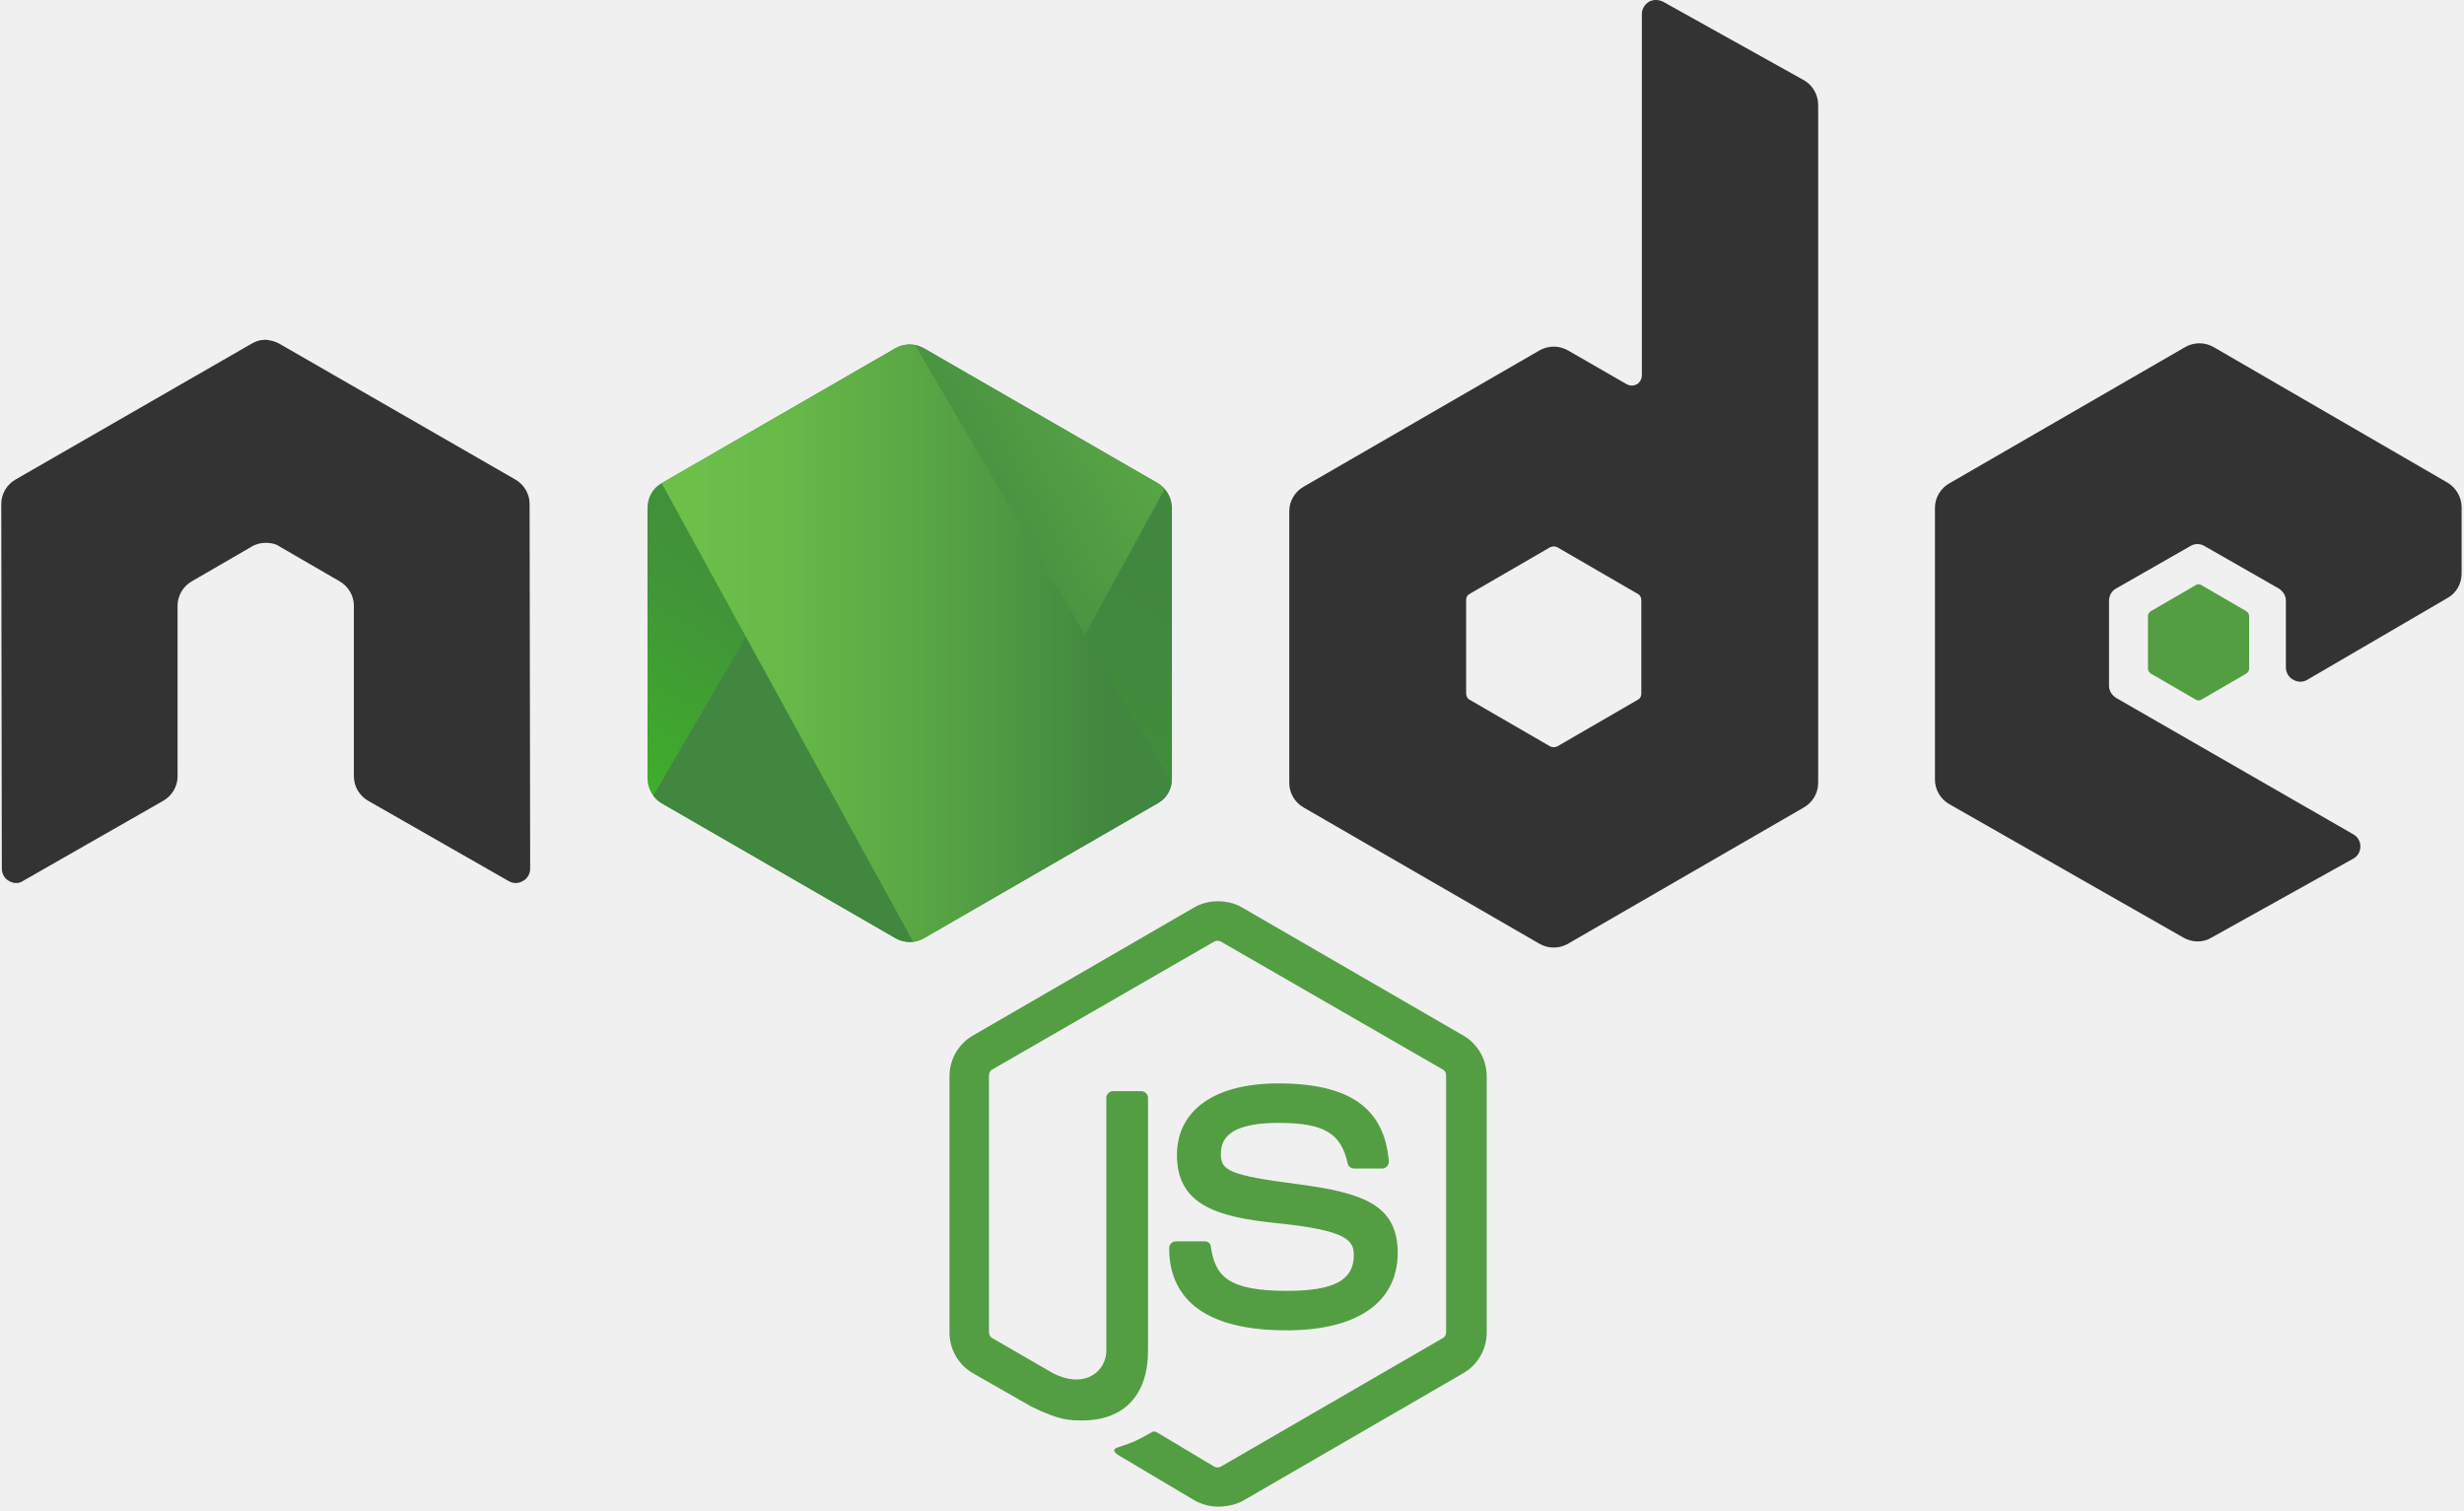
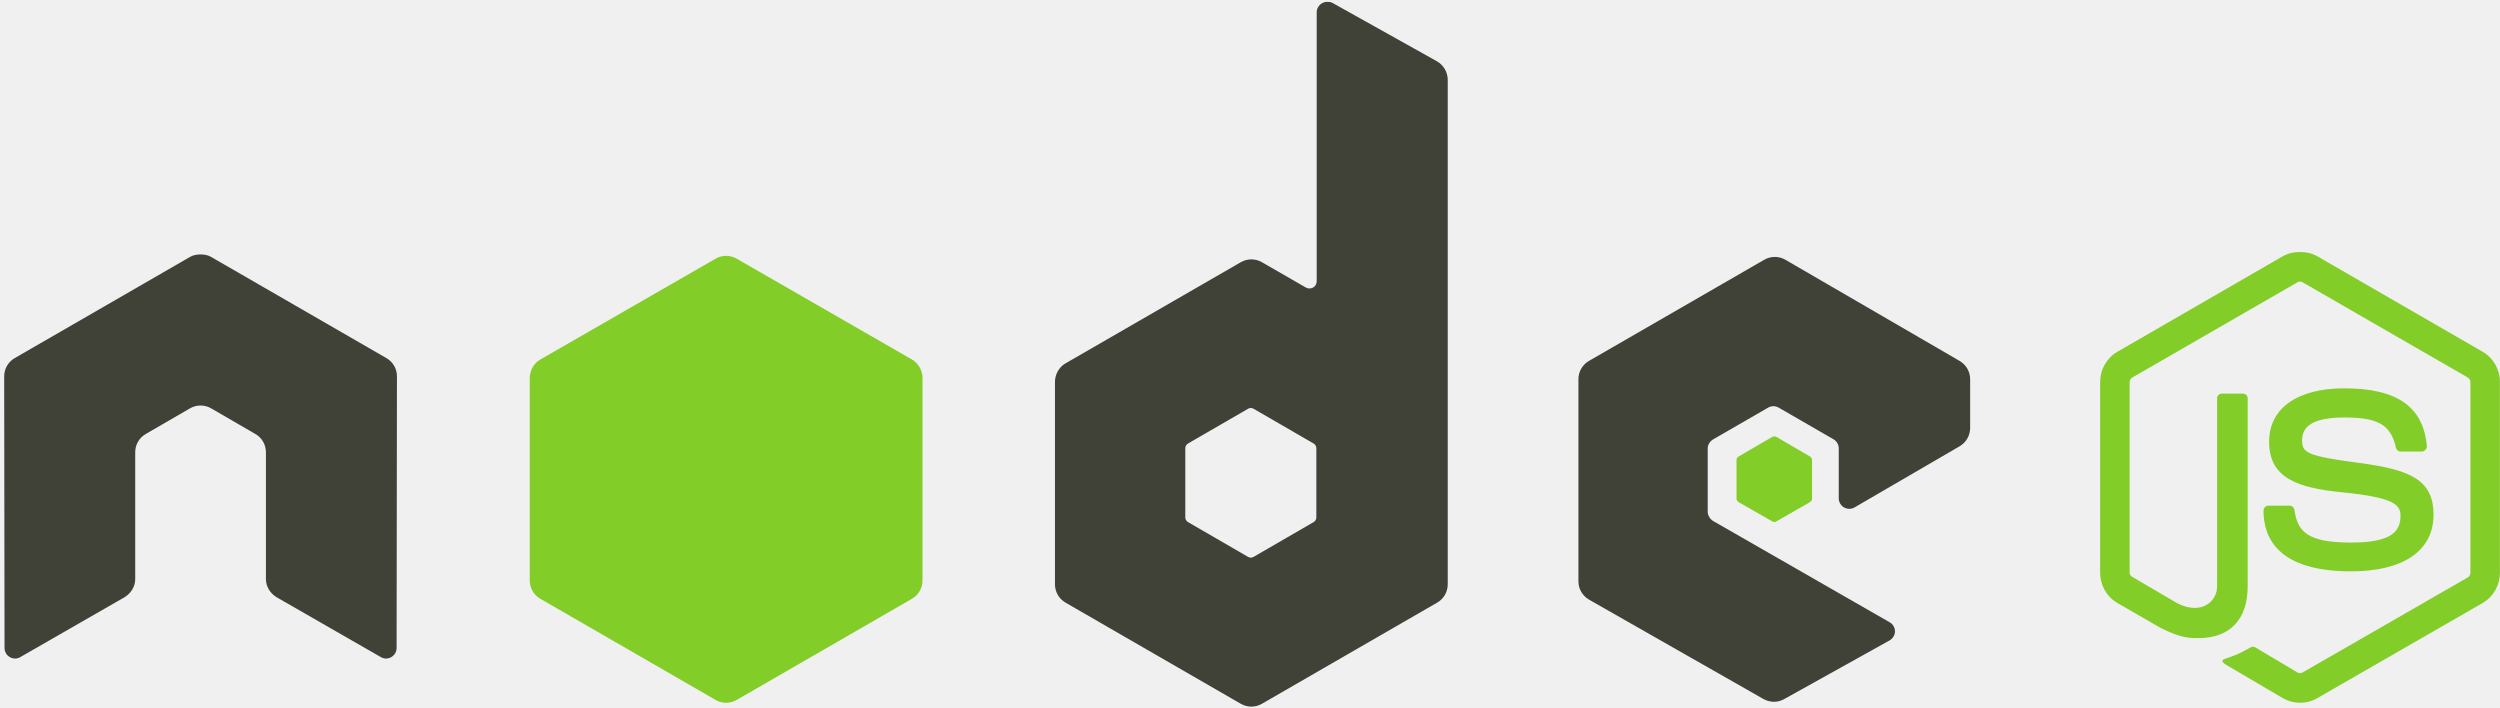
- <svg xmlns="http://www.w3.org/2000/svg" xmlns:xlink="http://www.w3.org/1999/xlink" width="2500" height="1533" viewBox="0 0 512 314" preserveAspectRatio="xMidYMid">
-   <defs>
-     <linearGradient x1="68.188%" y1="17.487%" x2="27.823%" y2="89.755%" id="b">
-       <stop stop-color="#41873F" offset="0%" />
-       <stop stop-color="#418B3D" offset="32.88%" />
-       <stop stop-color="#419637" offset="63.52%" />
-       <stop stop-color="#3FA92D" offset="93.19%" />
-       <stop stop-color="#3FAE2A" offset="100%" />
-     </linearGradient>
-     <path id="a" d="M57.903 1.85a5.957 5.957 0 0 0-5.894 0L3.352 29.933c-1.85 1.04-2.89 3.005-2.89 5.085v56.286c0 2.08 1.156 4.045 2.89 5.085l48.657 28.085a5.957 5.957 0 0 0 5.894 0l48.658-28.085c1.849-1.04 2.89-3.005 2.89-5.085V35.019c0-2.08-1.157-4.045-2.89-5.085L57.903 1.85z" />
-     <linearGradient x1="43.277%" y1="55.169%" x2="159.245%" y2="-18.306%" id="d">
-       <stop stop-color="#41873F" offset="13.76%" />
-       <stop stop-color="#54A044" offset="40.32%" />
-       <stop stop-color="#66B848" offset="71.36%" />
-       <stop stop-color="#6CC04A" offset="90.81%" />
-     </linearGradient>
-     <linearGradient x1="-4413.77%" y1="13.43%" x2="5327.93%" y2="13.43%" id="e">
-       <stop stop-color="#6CC04A" offset="9.192%" />
-       <stop stop-color="#66B848" offset="28.64%" />
-       <stop stop-color="#54A044" offset="59.68%" />
-       <stop stop-color="#41873F" offset="86.24%" />
-     </linearGradient>
-     <linearGradient x1="-4.389%" y1="49.997%" x2="101.499%" y2="49.997%" id="f">
-       <stop stop-color="#6CC04A" offset="9.192%" />
-       <stop stop-color="#66B848" offset="28.64%" />
-       <stop stop-color="#54A044" offset="59.68%" />
-       <stop stop-color="#41873F" offset="86.24%" />
-     </linearGradient>
-     <linearGradient x1="-9713.77%" y1="36.21%" x2="27.93%" y2="36.21%" id="g">
-       <stop stop-color="#6CC04A" offset="9.192%" />
-       <stop stop-color="#66B848" offset="28.64%" />
-       <stop stop-color="#54A044" offset="59.68%" />
-       <stop stop-color="#41873F" offset="86.24%" />
-     </linearGradient>
-     <linearGradient x1="-103.861%" y1="50.275%" x2="100.797%" y2="50.275%" id="h">
-       <stop stop-color="#6CC04A" offset="9.192%" />
-       <stop stop-color="#66B848" offset="28.64%" />
-       <stop stop-color="#54A044" offset="59.68%" />
-       <stop stop-color="#41873F" offset="86.24%" />
-     </linearGradient>
-     <linearGradient x1="130.613%" y1="-211.069%" x2="4.393%" y2="201.605%" id="i">
-       <stop stop-color="#41873F" offset="0%" />
-       <stop stop-color="#418B3D" offset="32.88%" />
-       <stop stop-color="#419637" offset="63.52%" />
-       <stop stop-color="#3FA92D" offset="93.19%" />
-       <stop stop-color="#3FAE2A" offset="100%" />
-     </linearGradient>
-   </defs>
-   <g fill="none">
-     <path d="M253.11 313.094c-1.733 0-3.351-.462-4.854-1.271l-15.371-9.13c-2.312-1.272-1.156-1.734-.462-1.965 3.12-1.04 3.698-1.272 6.934-3.12.347-.232.81-.116 1.156.115l11.789 7.05c.462.231 1.04.231 1.386 0l46.115-26.698c.462-.231.694-.694.694-1.271v-53.28c0-.579-.232-1.04-.694-1.272l-46.115-26.582c-.462-.232-1.04-.232-1.386 0l-46.115 26.582c-.462.231-.694.809-.694 1.271v53.28c0 .463.232 1.04.694 1.272l12.598 7.281c6.819 3.467 11.095-.578 11.095-4.623v-52.587c0-.693.578-1.387 1.387-1.387h5.894c.694 0 1.387.578 1.387 1.387v52.587c0 9.13-4.97 14.447-13.638 14.447-2.658 0-4.738 0-10.633-2.89l-12.135-6.934c-3.005-1.733-4.854-4.97-4.854-8.437v-53.28c0-3.467 1.849-6.704 4.854-8.437l46.114-26.698c2.89-1.618 6.82-1.618 9.709 0l46.114 26.698c3.005 1.733 4.855 4.97 4.855 8.437v53.28c0 3.467-1.85 6.704-4.855 8.437l-46.114 26.698c-1.503.694-3.236 1.04-4.854 1.04zm14.216-36.637c-20.225 0-24.386-9.246-24.386-17.105 0-.694.578-1.387 1.387-1.387h6.01c.693 0 1.271.462 1.271 1.156.925 6.125 3.583 9.13 15.834 9.13 9.708 0 13.87-2.196 13.87-7.397 0-3.005-1.157-5.2-16.297-6.703-12.598-1.272-20.457-4.045-20.457-14.1 0-9.362 7.86-14.91 21.035-14.91 14.793 0 22.075 5.086 23 16.18 0 .348-.116.694-.347 1.041-.232.231-.578.462-.925.462h-6.01c-.578 0-1.156-.462-1.271-1.04-1.387-6.356-4.97-8.437-14.447-8.437-10.633 0-11.905 3.699-11.905 6.472 0 3.352 1.503 4.392 15.834 6.241 14.216 1.85 20.92 4.508 20.92 14.447-.116 10.171-8.437 15.95-23.116 15.95z" fill="#539E43" />
-     <path d="M110.028 104.712c0-2.08-1.156-4.046-3.005-5.086l-49.004-28.2c-.81-.463-1.734-.694-2.658-.81h-.463c-.924 0-1.849.347-2.658.81l-49.004 28.2c-1.85 1.04-3.005 3.005-3.005 5.086l.116 75.817c0 1.04.578 2.08 1.502 2.543.925.578 2.08.578 2.89 0l29.125-16.643c1.849-1.04 3.005-3.005 3.005-5.085v-35.482c0-2.08 1.155-4.045 3.005-5.085l12.366-7.166c.925-.578 1.965-.81 3.005-.81 1.04 0 2.08.232 2.89.81l12.366 7.166c1.85 1.04 3.005 3.004 3.005 5.085v35.482c0 2.08 1.156 4.045 3.005 5.085l29.125 16.643c.925.578 2.08.578 3.005 0 .925-.463 1.503-1.503 1.503-2.543l-.116-75.817zM345.571.347c-.924-.463-2.08-.463-2.89 0-.924.578-1.502 1.502-1.502 2.542v75.125c0 .693-.346 1.386-1.04 1.849-.693.346-1.387.346-2.08 0l-12.251-7.05a5.957 5.957 0 0 0-5.895 0l-49.004 28.316c-1.849 1.04-3.005 3.005-3.005 5.085v56.516c0 2.08 1.156 4.046 3.005 5.086l49.004 28.316a5.957 5.957 0 0 0 5.895 0l49.004-28.316c1.849-1.04 3.005-3.005 3.005-5.086V21.844c0-2.196-1.156-4.16-3.005-5.201L345.572.347zm-4.507 143.776c0 .578-.231 1.04-.694 1.271l-16.758 9.708a1.714 1.714 0 0 1-1.503 0l-16.758-9.708c-.463-.231-.694-.809-.694-1.271v-19.417c0-.578.231-1.04.694-1.271l16.758-9.709a1.714 1.714 0 0 1 1.503 0l16.758 9.709c.463.23.694.809.694 1.271v19.417zM508.648 124.244c1.85-1.04 2.89-3.005 2.89-5.086v-13.753c0-2.08-1.156-4.045-2.89-5.085l-48.657-28.2a5.957 5.957 0 0 0-5.894 0l-49.004 28.315c-1.85 1.04-3.005 3.005-3.005 5.086v56.516c0 2.08 1.155 4.045 3.005 5.085l48.657 27.738c1.85 1.04 4.045 1.04 5.779 0L489 178.45c.925-.463 1.503-1.503 1.503-2.543 0-1.04-.578-2.08-1.503-2.543l-49.235-28.316c-.924-.577-1.502-1.502-1.502-2.542v-17.683c0-1.04.578-2.08 1.502-2.543l15.372-8.784a2.821 2.821 0 0 1 3.005 0l15.371 8.784c.925.578 1.503 1.502 1.503 2.543v13.869c0 1.04.578 2.08 1.502 2.542.925.578 2.08.578 3.005 0l29.125-16.99z" fill="#333" />
-     <path d="M456.293 121.586a1.05 1.05 0 0 1 1.155 0l9.362 5.432c.347.23.578.577.578 1.04v10.864c0 .462-.231.809-.578 1.04l-9.362 5.432a1.05 1.05 0 0 1-1.155 0l-9.362-5.432c-.347-.231-.578-.578-.578-1.04v-10.864c0-.463.231-.81.578-1.04l9.362-5.432z" fill="#539E43" />
-     <g transform="translate(134.068 70.501)">
-       <mask id="c" fill="#fff">
-         <use xlink:href="#a" />
-       </mask>
-       <use fill="url(#b)" xlink:href="#a" />
-       <g mask="url(#c)">
-         <path d="M51.893 1.85L3.121 29.933C1.27 30.974 0 32.94 0 35.02v56.286c0 1.387.578 2.658 1.502 3.698L56.285 1.156c-1.387-.231-3.005-.116-4.392.693zM56.632 125.053c.462-.116.925-.347 1.387-.578l48.773-28.085c1.85-1.04 3.005-3.005 3.005-5.085V35.019c0-1.502-.694-3.005-1.734-4.045l-51.43 94.079z" />
-         <path d="M106.676 29.934L57.788 1.85a8.025 8.025 0 0 0-1.503-.578L1.502 95.12a6.082 6.082 0 0 0 1.619 1.387l48.888 28.085c1.387.809 3.005 1.04 4.507.577l51.432-94.078c-.347-.462-.81-.81-1.272-1.156z" fill="url(#d)" />
-       </g>
-       <g mask="url(#c)">
-         <path d="M109.797 91.305V35.019c0-2.08-1.271-4.045-3.12-5.085L57.786 1.85a5.106 5.106 0 0 0-1.848-.693l53.511 91.42c.231-.347.347-.809.347-1.271zM3.12 29.934C1.272 30.974 0 32.94 0 35.02v56.286c0 2.08 1.387 4.045 3.12 5.085l48.889 28.085c1.156.693 2.427.925 3.814.693L3.467 29.818l-.346.116z" />
-         <path fill="url(#e)" fill-rule="evenodd" d="M50.391.809l-.693.347h.924l-.231-.347z" transform="translate(0 -9.246)" />
-         <path d="M106.792 105.636c1.387-.809 2.427-2.196 2.89-3.698L56.053 10.402c-1.387-.231-2.89-.116-4.16.693L3.351 39.065l52.355 95.465a8.057 8.057 0 0 0 2.196-.693l48.889-28.2z" fill="url(#f)" fill-rule="evenodd" transform="translate(0 -9.246)" />
-         <path fill="url(#g)" fill-rule="evenodd" d="M111.3 104.712l-.347-.578v.809l.346-.231z" transform="translate(0 -9.246)" />
-         <path d="M106.792 105.636l-48.773 28.085a6.973 6.973 0 0 1-2.196.693l.925 1.734 54.089-31.32v-.694l-1.387-2.312c-.231 1.618-1.271 3.005-2.658 3.814z" fill="url(#h)" fill-rule="evenodd" transform="translate(0 -9.246)" />
-         <path d="M106.792 105.636l-48.773 28.085a6.973 6.973 0 0 1-2.196.693l.925 1.734 54.089-31.32v-.694l-1.387-2.312c-.231 1.618-1.271 3.005-2.658 3.814z" fill="url(#i)" fill-rule="evenodd" transform="translate(0 -9.246)" />
-       </g>
-     </g>
+ <svg xmlns="http://www.w3.org/2000/svg" width="2500" height="708" viewBox="0 0 512 145" preserveAspectRatio="xMinYMin meet">
+   <g fill="#83CD29">
+     <path d="M471.05 51.611c-1.244 0-2.454.257-3.525.863l-33.888 19.57c-2.193 1.264-3.526 3.65-3.526 6.189v39.069c0 2.537 1.333 4.92 3.526 6.187l8.85 5.109c4.3 2.119 5.885 2.086 7.842 2.086 6.366 0 10.001-3.863 10.001-10.576V81.542c0-.545-.472-.935-1.007-.935h-4.245c-.544 0-1.007.39-1.007.935v38.566c0 2.975-3.1 5.968-8.13 3.453l-9.21-5.396c-.326-.177-.576-.49-.576-.863v-39.07c0-.37.247-.747.576-.935L470.547 57.8a.998.998 0 0 1 1.007 0l33.817 19.498c.322.194.576.553.576.936v39.069c0 .373-.188.755-.504.935l-33.889 19.498c-.29.173-.69.173-1.007 0l-8.706-5.18a.905.905 0 0 0-.863 0c-2.403 1.362-2.855 1.52-5.109 2.302-.555.194-1.398.495.288 1.44l11.368 6.69a6.995 6.995 0 0 0 3.526.936 6.949 6.949 0 0 0 3.525-.935l33.889-19.499c2.193-1.275 3.525-3.65 3.525-6.187v-39.07c0-2.538-1.332-4.92-3.525-6.187l-33.889-19.57c-1.062-.607-2.28-.864-3.525-.864z" />
+     <path d="M480.116 79.528c-9.65 0-15.397 4.107-15.397 10.937 0 7.408 5.704 9.444 14.966 10.36 11.08 1.085 11.943 2.712 11.943 4.893 0 3.783-3.016 5.396-10.144 5.396-8.957 0-10.925-2.236-11.584-6.691-.078-.478-.447-.864-.936-.864h-4.389c-.54 0-1.007.466-1.007 1.008 0 5.703 3.102 12.447 17.916 12.447 10.723 0 16.908-4.209 16.908-11.584 0-7.31-4.996-9.273-15.398-10.648-10.51-1.391-11.512-2.072-11.512-4.533 0-2.032.85-4.75 8.634-4.75 6.954 0 9.524 1.5 10.577 6.189.092.44.48.791.935.791h4.39c.27 0 .532-.166.719-.36.184-.207.314-.44.288-.719-.68-8.074-6.064-11.872-16.909-11.872z" />
  </g>
+   <path d="M271.821.383a2.181 2.181 0 0 0-1.08.287 2.18 2.18 0 0 0-1.079 1.871v55.042c0 .54-.251 1.024-.719 1.295a1.501 1.501 0 0 1-1.511 0l-8.994-5.18a4.31 4.31 0 0 0-4.317 0l-35.903 20.721c-1.342.775-2.158 2.264-2.158 3.814v41.443c0 1.548.817 2.966 2.158 3.741l35.903 20.722a4.3 4.3 0 0 0 4.317 0l35.903-20.722a4.308 4.308 0 0 0 2.159-3.741V16.356a4.386 4.386 0 0 0-2.23-3.814L272.9.598c-.335-.187-.707-.22-1.079-.215zM40.861 52.115c-.684.027-1.328.147-1.942.503L3.015 73.34a4.3 4.3 0 0 0-2.158 3.741L.929 132.7c0 .773.399 1.492 1.079 1.87a2.096 2.096 0 0 0 2.159 0l21.297-12.231c1.349-.802 2.23-2.196 2.23-3.742V92.623c0-1.55.815-2.972 2.159-3.742l9.065-5.252a4.251 4.251 0 0 1 2.159-.576c.74 0 1.5.185 2.158.576l9.066 5.252a4.296 4.296 0 0 1 2.159 3.742v25.973c0 1.546.89 2.95 2.23 3.742l21.297 12.232a2.096 2.096 0 0 0 2.159 0 2.164 2.164 0 0 0 1.08-1.871l.07-55.618a4.28 4.28 0 0 0-2.158-3.741L43.235 52.618c-.607-.356-1.253-.475-1.942-.503h-.432zm322.624.503c-.75 0-1.485.19-2.158.576l-35.903 20.722a4.306 4.306 0 0 0-2.159 3.741V119.1c0 1.559.878 2.971 2.23 3.742l35.616 20.29c1.315.75 2.921.807 4.245.07l21.585-12.015c.685-.38 1.148-1.09 1.151-1.87a2.126 2.126 0 0 0-1.079-1.871l-36.119-20.722c-.676-.386-1.151-1.167-1.151-1.943v-12.95c0-.775.48-1.485 1.151-1.871l11.224-6.476a2.155 2.155 0 0 1 2.159 0L375.5 89.96a2.152 2.152 0 0 1 1.08 1.87v10.217a2.15 2.15 0 0 0 1.079 1.87c.673.389 1.487.39 2.158 0L401.331 91.4a4.325 4.325 0 0 0 2.159-3.742v-10c0-1.545-.82-2.966-2.159-3.742l-35.687-20.722a4.279 4.279 0 0 0-2.159-.575zm-107.35 30.939c.188 0 .408.046.576.143l12.304 7.123c.334.193.576.55.576.935v14.246c0 .387-.24.743-.576.936l-12.304 7.123a1.088 1.088 0 0 1-1.079 0l-12.303-7.123c-.335-.194-.576-.549-.576-.936V91.758c0-.386.242-.74.576-.935l12.303-7.122a.948.948 0 0 1 .504-.143v-.001z" fill="#404137" />
+   <path d="M148.714 52.402c-.748 0-1.488.19-2.158.576l-35.903 20.65c-1.343.773-2.159 2.265-2.159 3.813v41.443c0 1.55.817 2.966 2.159 3.742l35.903 20.721a4.297 4.297 0 0 0 4.317 0l35.903-20.721a4.308 4.308 0 0 0 2.158-3.742V77.441c0-1.55-.816-3.04-2.158-3.813l-35.903-20.65a4.297 4.297 0 0 0-2.159-.576zM363.413 89.385c-.143 0-.302 0-.431.072l-6.907 4.029a.84.84 0 0 0-.432.72v7.914c0 .298.172.571.432.72l6.907 3.957c.259.15.535.15.791 0l6.907-3.958a.846.846 0 0 0 .432-.719v-7.915a.846.846 0 0 0-.432-.719l-6.907-4.03c-.128-.075-.216-.07-.36-.07z" fill="#83CD29" />
</svg>
